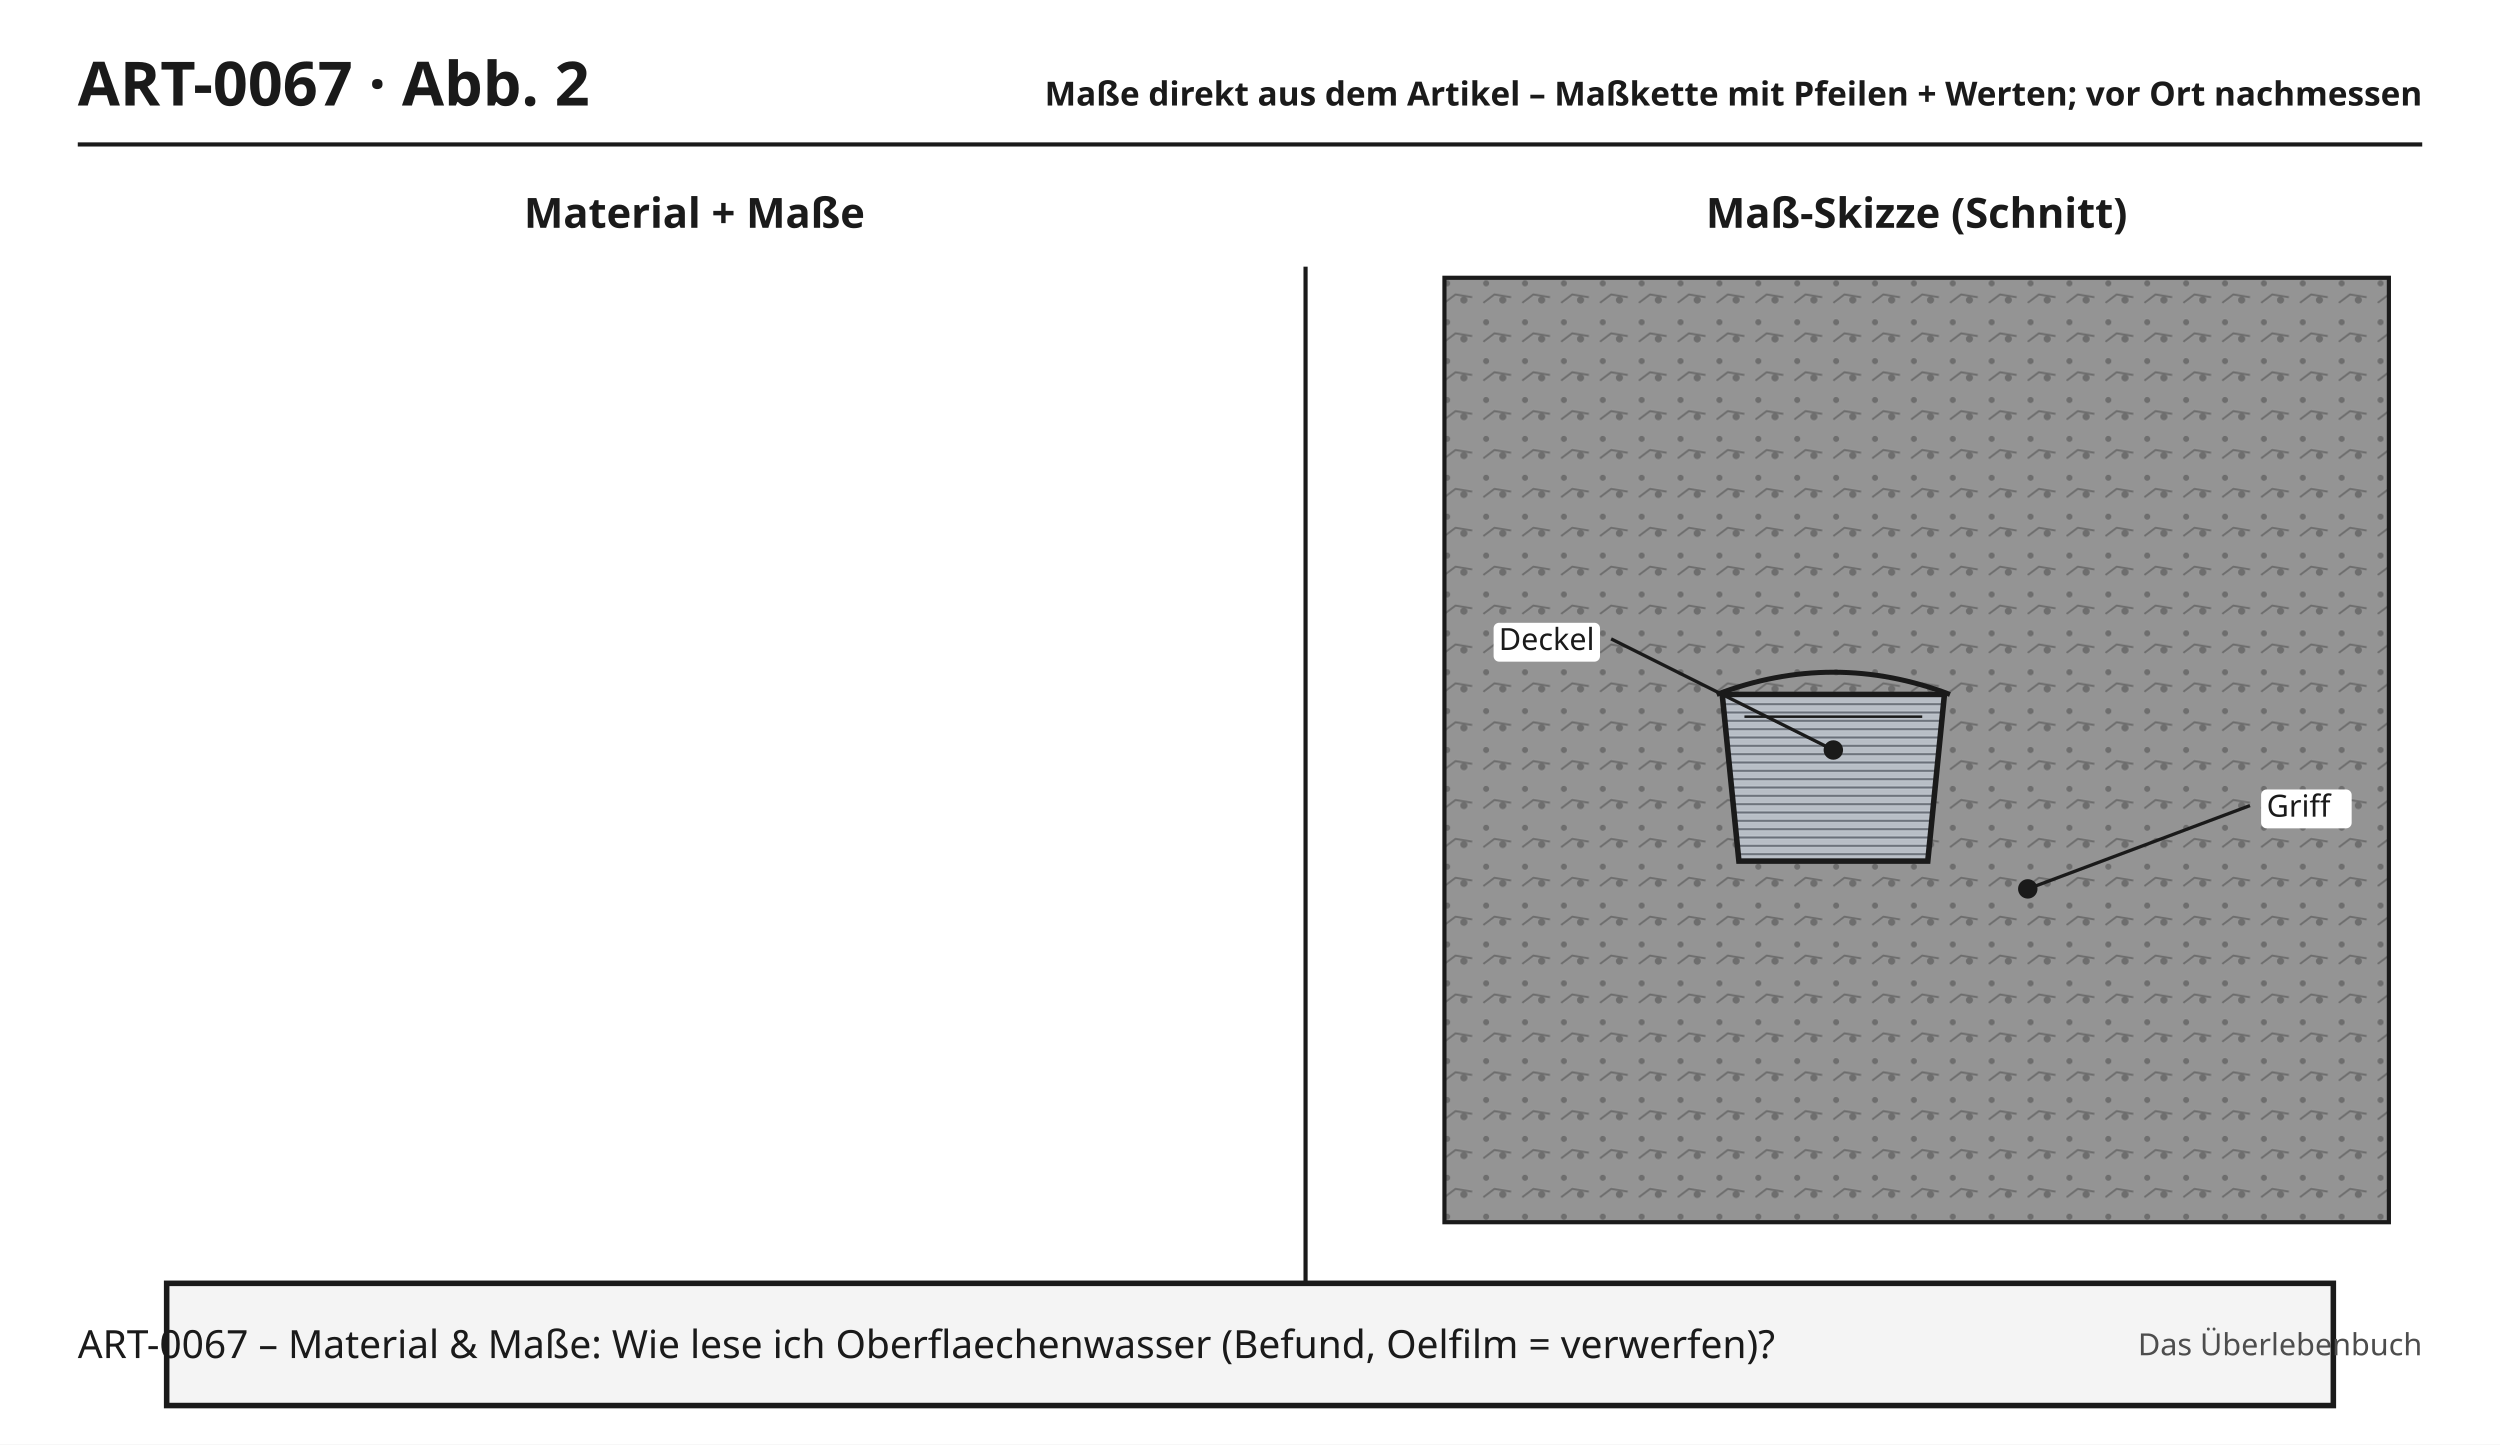
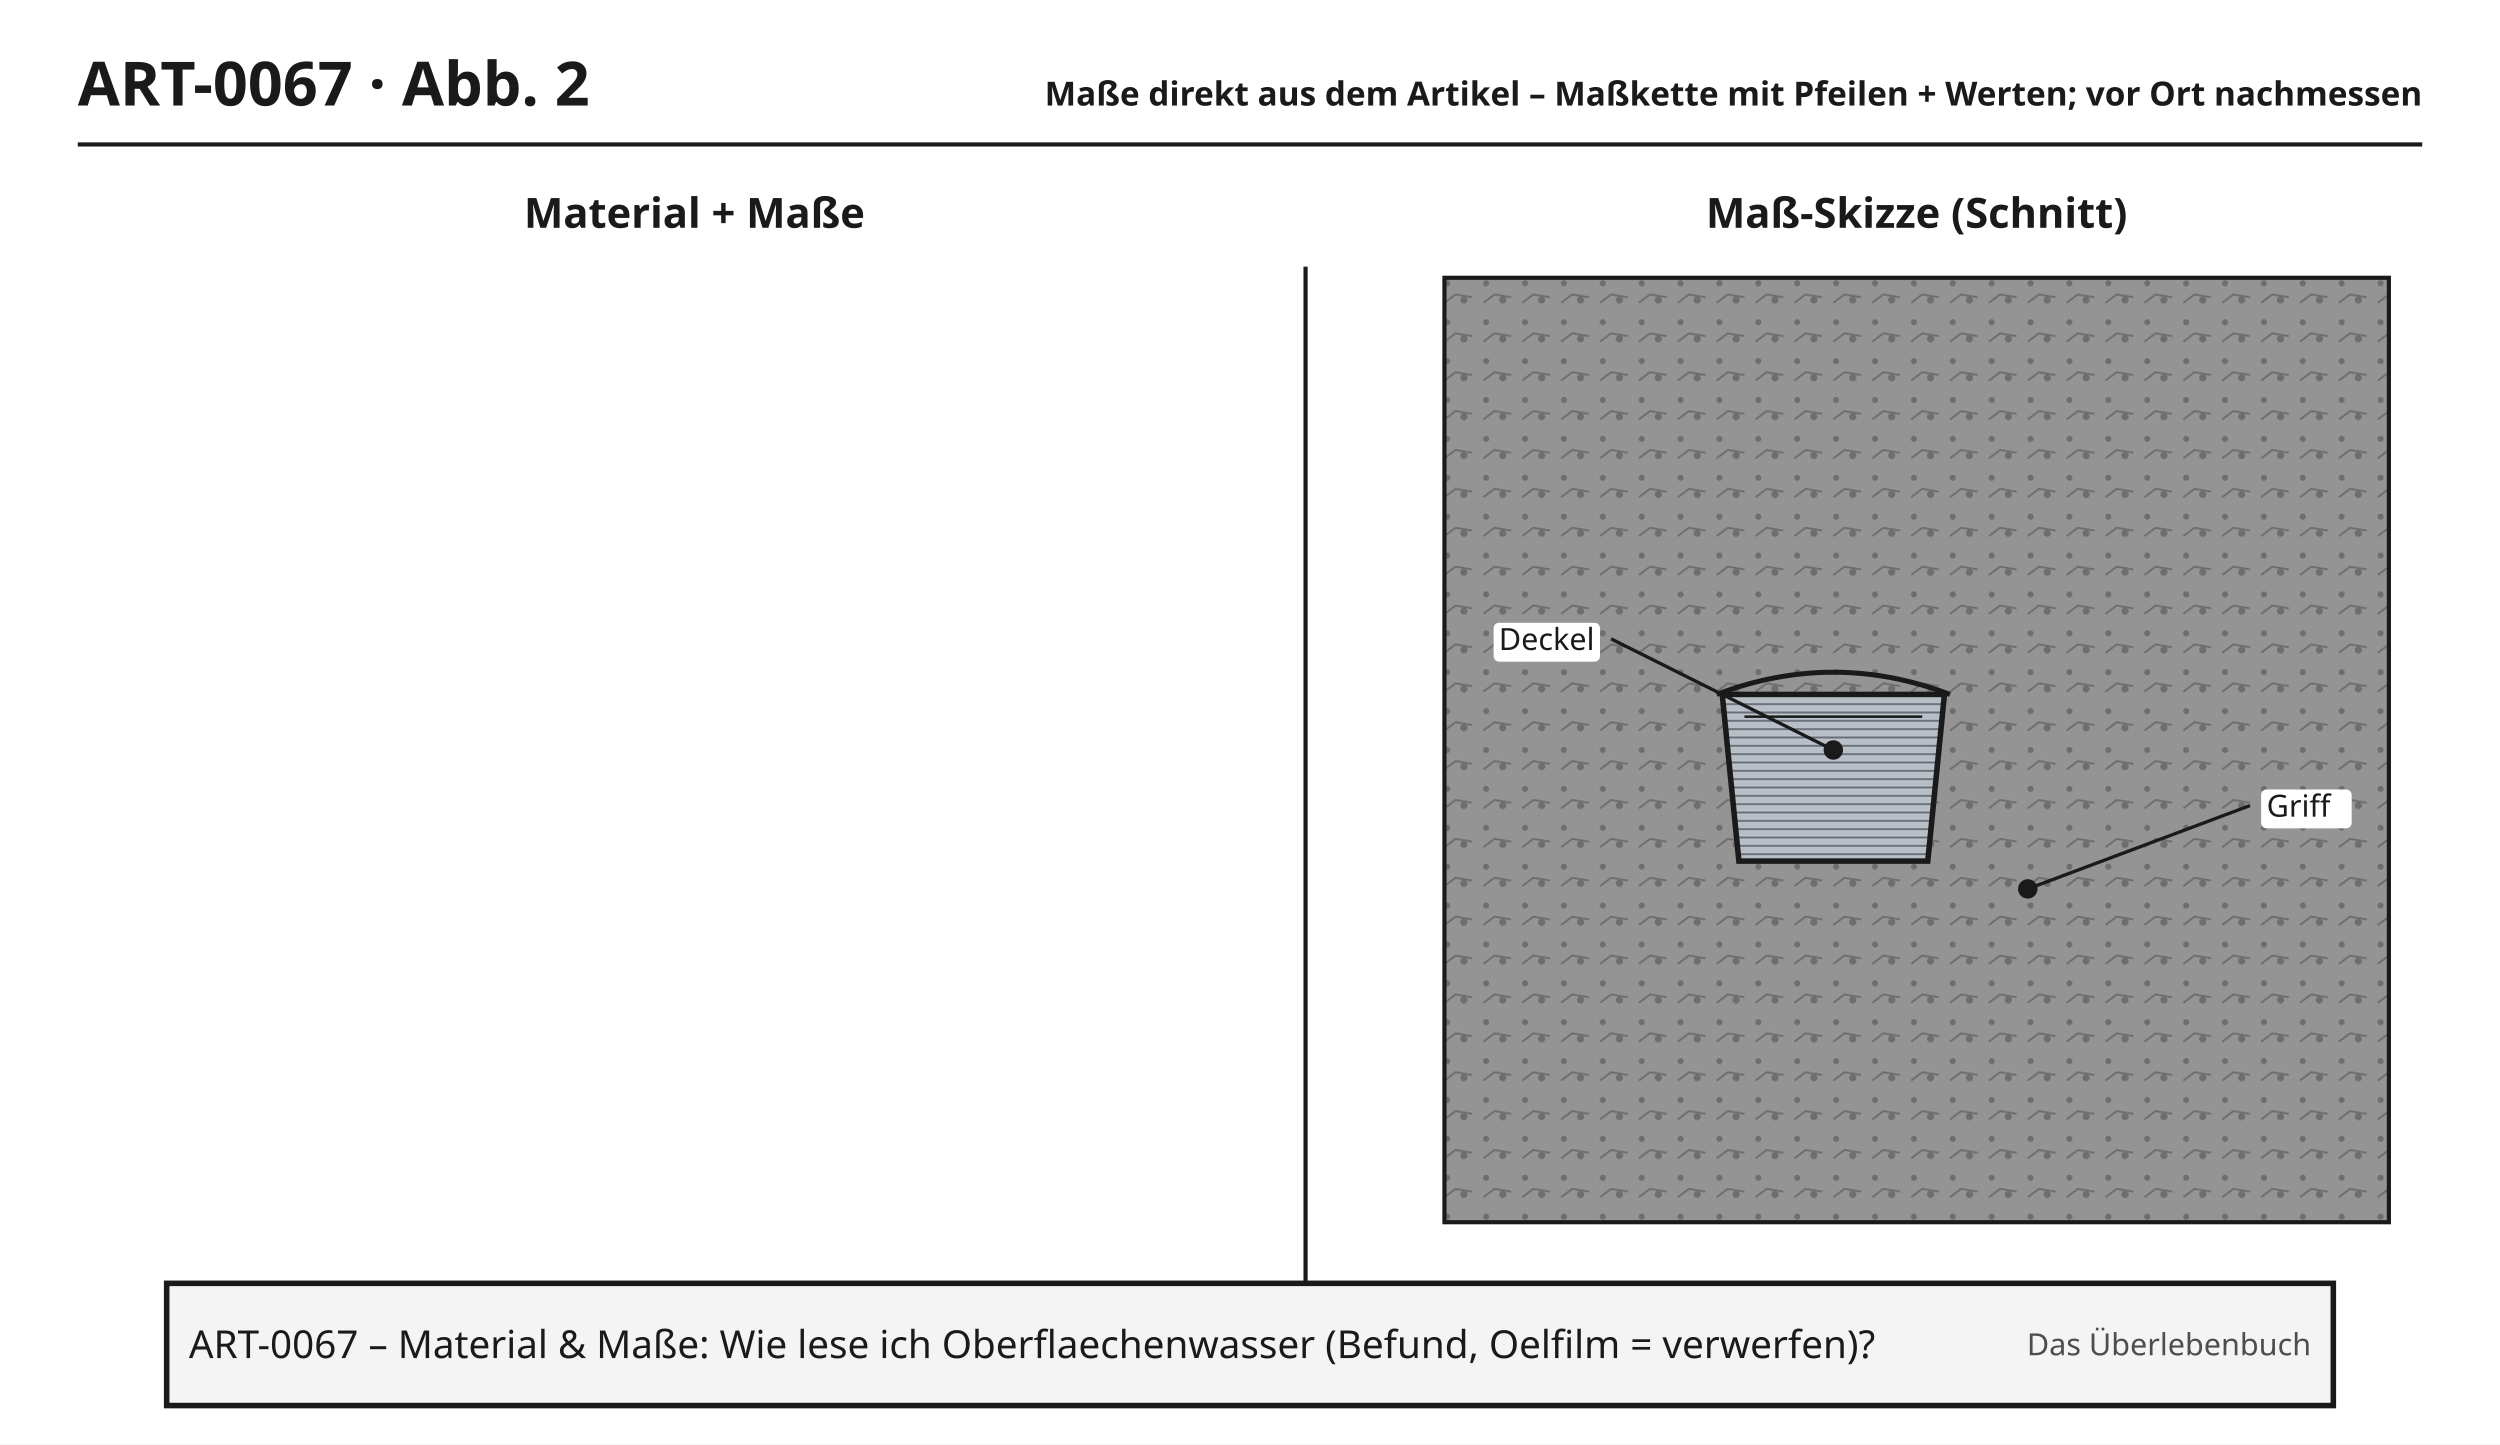
<svg xmlns="http://www.w3.org/2000/svg" viewBox="0 0 900 520" role="img" aria-label="ART-0067 · Abb. 2 – ART-0067 – Material &amp; Maße: Wie lese ich Oberflaechenwasser (Befund, Oelfilm = verwerfen)?">
  <defs>
    <marker id="ah" markerWidth="10" markerHeight="8" refX="9" refY="4" orient="auto">
      <path d="M0 0 L10 4 L0 8 z" fill="#1a1a1a" />
    </marker>
    <marker id="ahs" markerWidth="10" markerHeight="8" refX="1" refY="4" orient="auto">
      <path d="M10 0 L0 4 L10 8 z" fill="#1a1a1a" />
    </marker>
    <pattern id="hatch" width="8" height="8" patternTransform="rotate(45)" patternUnits="userSpaceOnUse">
      <line x1="0" y1="0" x2="0" y2="8" stroke="#6e6e6e" stroke-width="1.6" />
    </pattern>
    <pattern id="cross" width="8" height="8" patternUnits="userSpaceOnUse">
      <path d="M0 0 L8 8 M8 0 L0 8" stroke="#8a8a8a" stroke-width="1" />
    </pattern>
    <pattern id="dots" width="7" height="7" patternUnits="userSpaceOnUse">
      <circle cx="2" cy="2" r="1.4" fill="#6e6e6e" />
    </pattern>
    <pattern id="wtr" width="24" height="12" patternUnits="userSpaceOnUse">
      <rect width="24" height="12" fill="#6b97bd" />
      <path d="M0 8 q 6 -5 12 0 t 12 0" fill="none" stroke="#3f6f96" stroke-width="1.4" />
    </pattern>
    <pattern id="wood" width="26" height="10" patternUnits="userSpaceOnUse">
      <rect width="26" height="10" fill="#c19a6b" />
      <path d="M0 3 q 6 -2 13 0 t 13 0 M0 7 q 7 2 13 0 t 13 0" fill="none" stroke="#7a5a3a" stroke-width="0.9" />
    </pattern>
    <pattern id="grass" width="12" height="12" patternUnits="userSpaceOnUse">
      <rect width="12" height="12" fill="#b5d1a0" />
      <path d="M2 12 L4 4 M6 12 L7 2 M10 12 L9 6" stroke="#6e6e6e" stroke-width="0.9" />
    </pattern>
    <pattern id="fabric" width="6" height="6" patternUnits="userSpaceOnUse">
      <rect width="6" height="6" fill="#e2e2e2" />
      <path d="M0 0 L6 6 M6 0 L0 6" stroke="#8a8a8a" stroke-width="0.7" />
    </pattern>
    <pattern id="metal" width="20" height="6" patternUnits="userSpaceOnUse">
      <rect width="20" height="6" fill="#b8bec6" />
      <path d="M0 1.5 h20 M0 4.5 h20" stroke="#6e747e" stroke-width="0.7" />
    </pattern>
    <pattern id="stone" width="14" height="14" patternUnits="userSpaceOnUse">
      <rect width="14" height="14" fill="#949494" />
      <circle cx="3" cy="4" r="1.1" fill="#6e6e6e" />
      <circle cx="9" cy="10" r="1.3" fill="#6e6e6e" />
      <path d="M2 11 L6 8 L12 9" stroke="#6e6e6e" stroke-width="0.7" fill="none" />
    </pattern>
  </defs>
  <rect x="0" y="0" width="900" height="520" fill="#ffffff" />
  <line x1="28" y1="52" x2="872" y2="52" stroke="#1a1a1a" stroke-width="1.5" />
  <line x1="470" y1="96" x2="470" y2="470" stroke="#1a1a1a" stroke-width="1.5" />
  <rect x="520" y="100" width="340" height="340" fill="url(#stone)" stroke="#1a1a1a" stroke-width="1.5" />
  <path d="M620 250 L700 250 L694 310 L626 310 Z" fill="url(#metal)" stroke="#1a1a1a" stroke-width="2" />
  <path d="M618 250 Q 660 234 702 250" fill="none" stroke="#1a1a1a" stroke-width="1.8" />
  <line x1="628" y1="258" x2="692" y2="258" stroke="#1a1a1a" stroke-width="0.9" />
  <circle cx="660" cy="270" r="3.5" fill="#1a1a1a" stroke="none" />
  <line x1="660" y1="270" x2="580" y2="230" stroke="#1a1a1a" stroke-width="1.2" />
  <circle cx="730" cy="320" r="3.5" fill="#1a1a1a" stroke="none" />
  <line x1="730" y1="320" x2="810" y2="290" stroke="#1a1a1a" stroke-width="1.2" />
  <rect x="60" y="462" width="780" height="44" fill="#f4f4f4" stroke="#1a1a1a" stroke-width="2" />
  <text x="28" y="38" font-family="sans-serif" font-size="22" text-anchor="start" font-weight="bold" fill="#1a1a1a">ART-0067 · Abb. 2</text>
  <text x="250" y="82" font-family="sans-serif" font-size="15" text-anchor="middle" font-weight="bold" fill="#1a1a1a">Material + Maße</text>
  <text x="690" y="82" font-family="sans-serif" font-size="15" text-anchor="middle" font-weight="bold" fill="#1a1a1a">Maß-Skizze (Schnitt)</text>
  <rect x="537.7" y="224.2" width="38.3" height="14.0" fill="#ffffff" rx="2" data-halo="1" />
  <text x="574" y="234" font-family="sans-serif" font-size="11" text-anchor="end" font-weight="normal" fill="#1a1a1a">Deckel</text>
  <rect x="814.0" y="284.2" width="32.6" height="14.0" fill="#ffffff" rx="2" data-halo="1" />
  <text x="816" y="294" font-family="sans-serif" font-size="11" text-anchor="start" font-weight="normal" fill="#1a1a1a">Griff</text>
  <text x="872" y="38" font-family="sans-serif" font-size="12" text-anchor="end" font-weight="bold" fill="#1a1a1a">Maße direkt aus dem Artikel – Maßkette mit Pfeilen + Werten; vor Ort nachmessen</text>
-   <text x="28" y="488.9" font-family="sans-serif" font-size="14" text-anchor="start" font-weight="normal" fill="#1a1a1a">ART-0067 – Material &amp; Maße: Wie lese ich Oberflaechenwasser (Befund, Oelfilm = verwerfen)?</text>
-   <text x="872" y="487.9" font-family="sans-serif" font-size="11" text-anchor="end" font-weight="normal" fill="#4d4d4d">Das Überlebenbuch</text>
+   <text x="68.0" y="488.9" font-family="sans-serif" font-size="13.91" text-anchor="start" font-weight="normal" fill="#1a1a1a">ART-0067 – Material &amp; Maße: Wie lese ich Oberflaechenwasser (Befund, Oelfilm = verwerfen)?</text>
+   <text x="832.0" y="487.9" font-family="sans-serif" font-size="11" text-anchor="end" font-weight="normal" fill="#4d4d4d">Das Überlebenbuch</text>
</svg>
